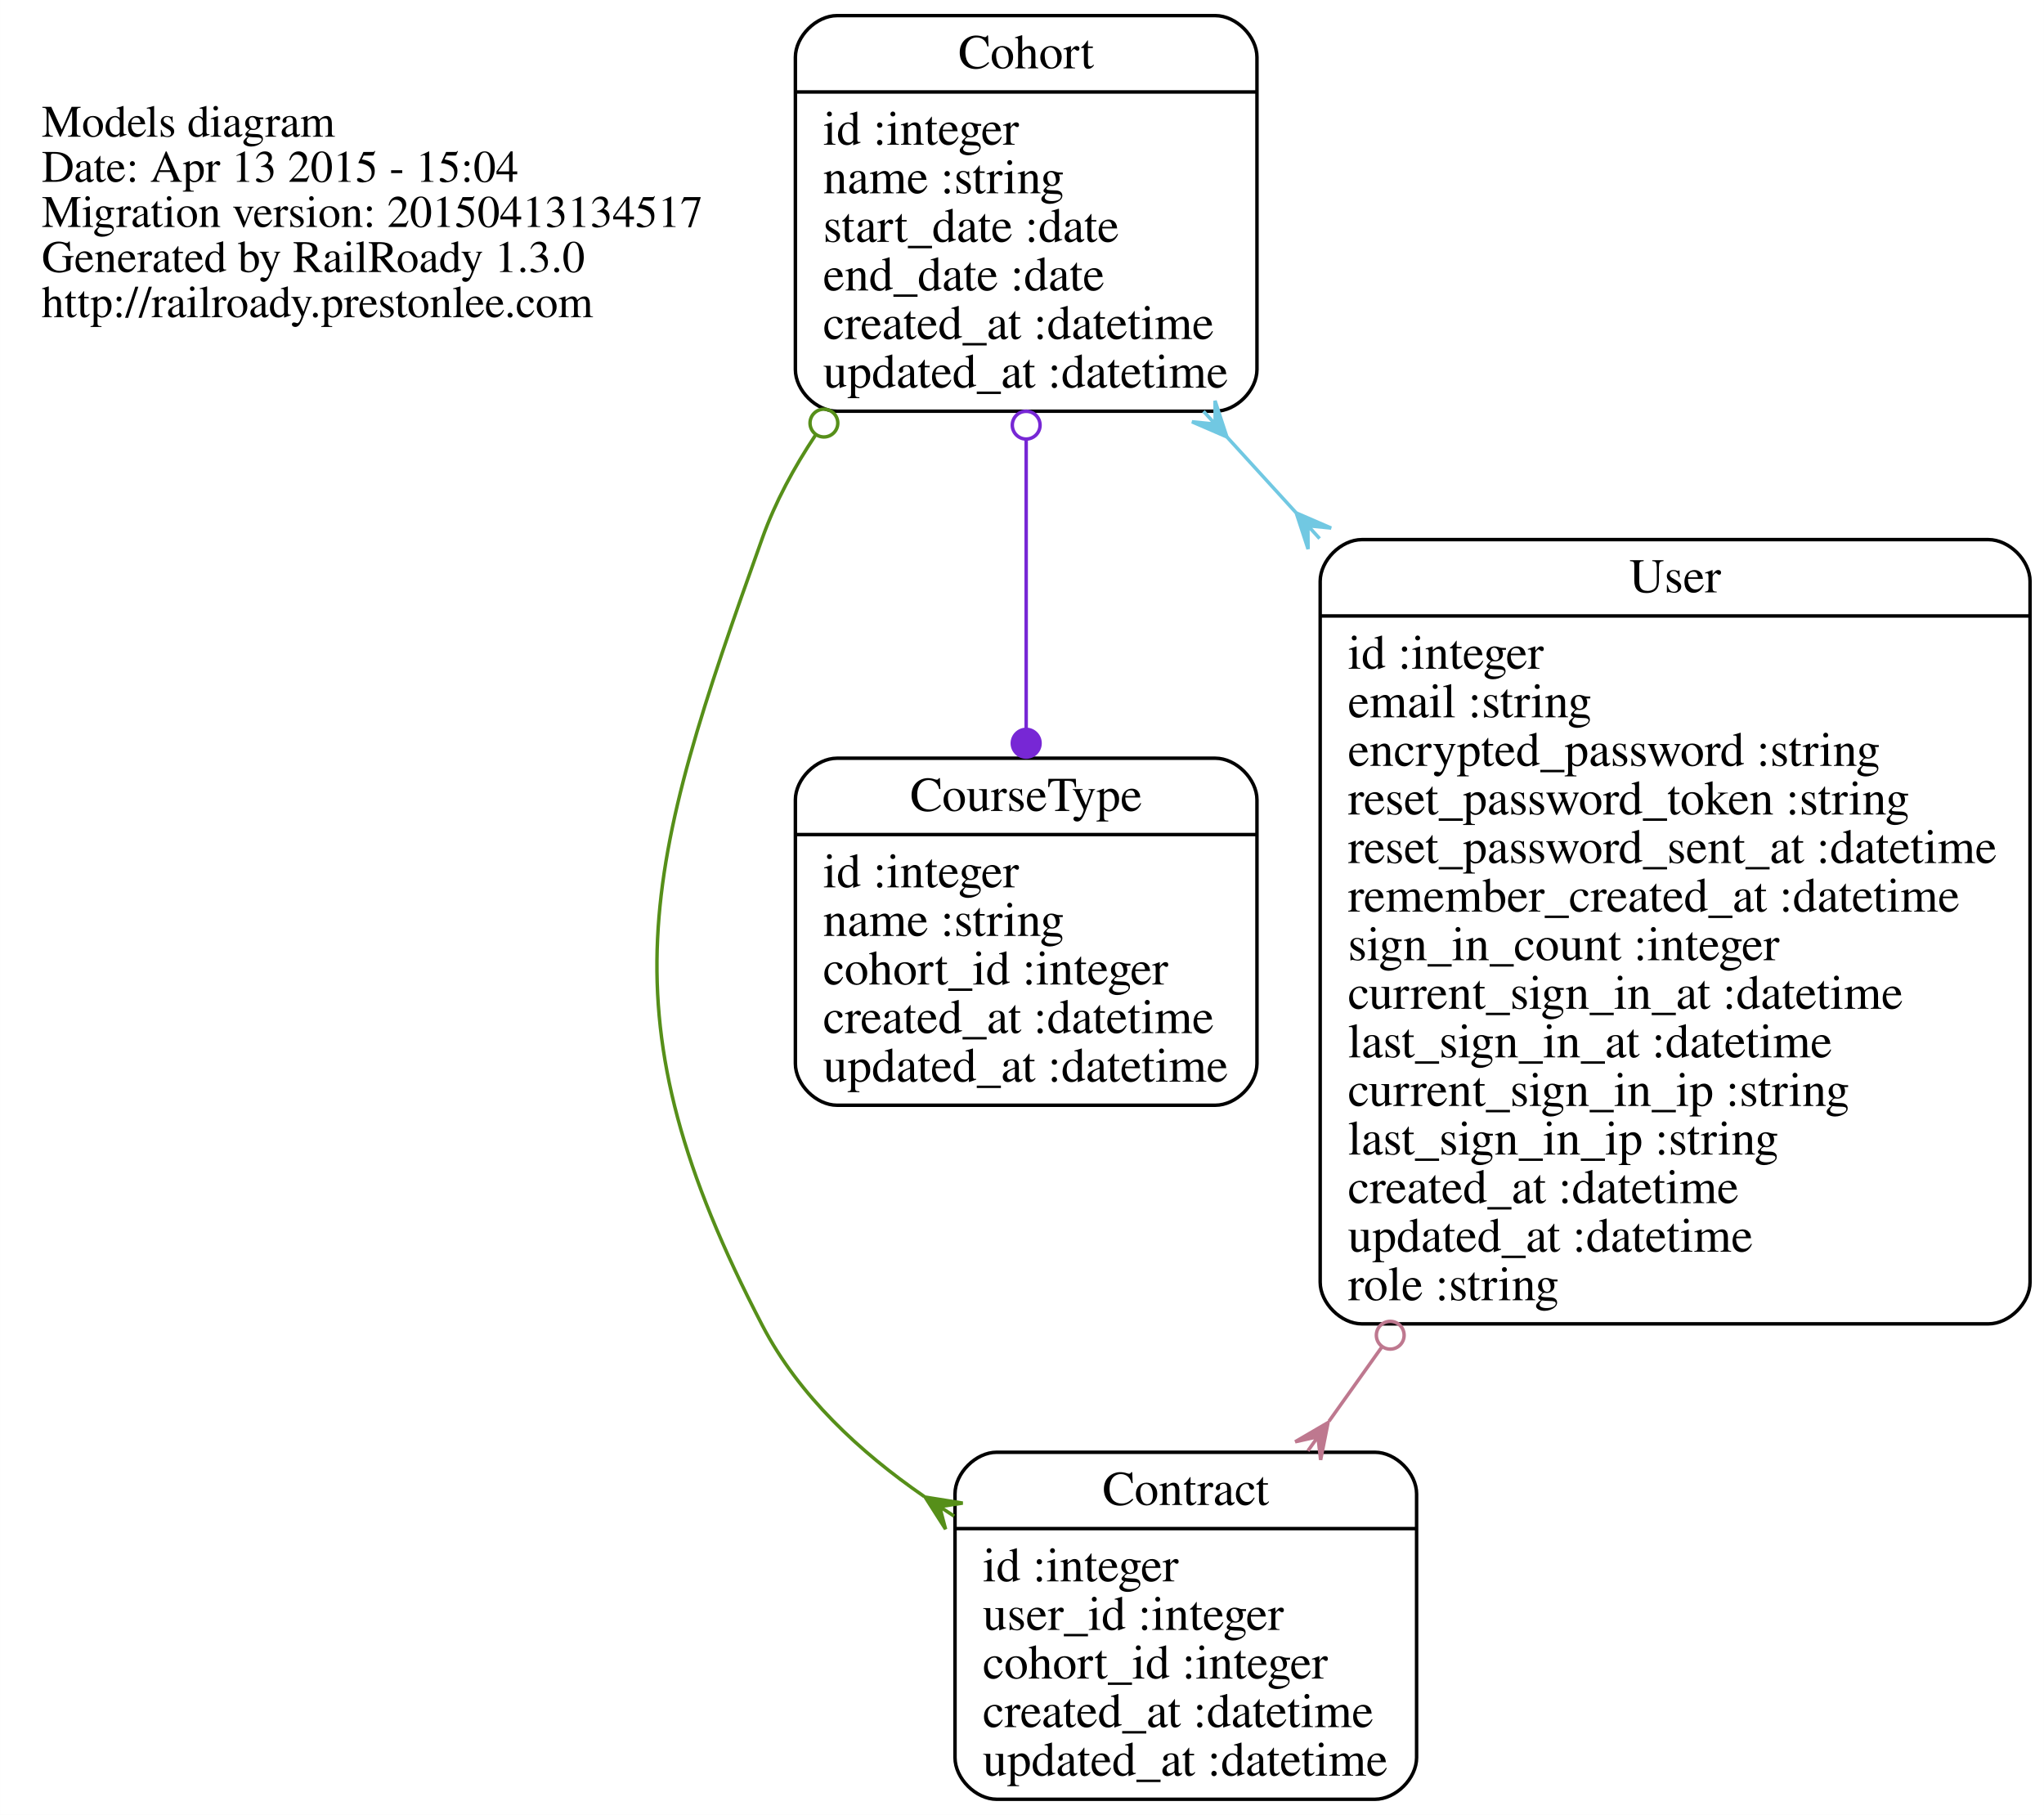
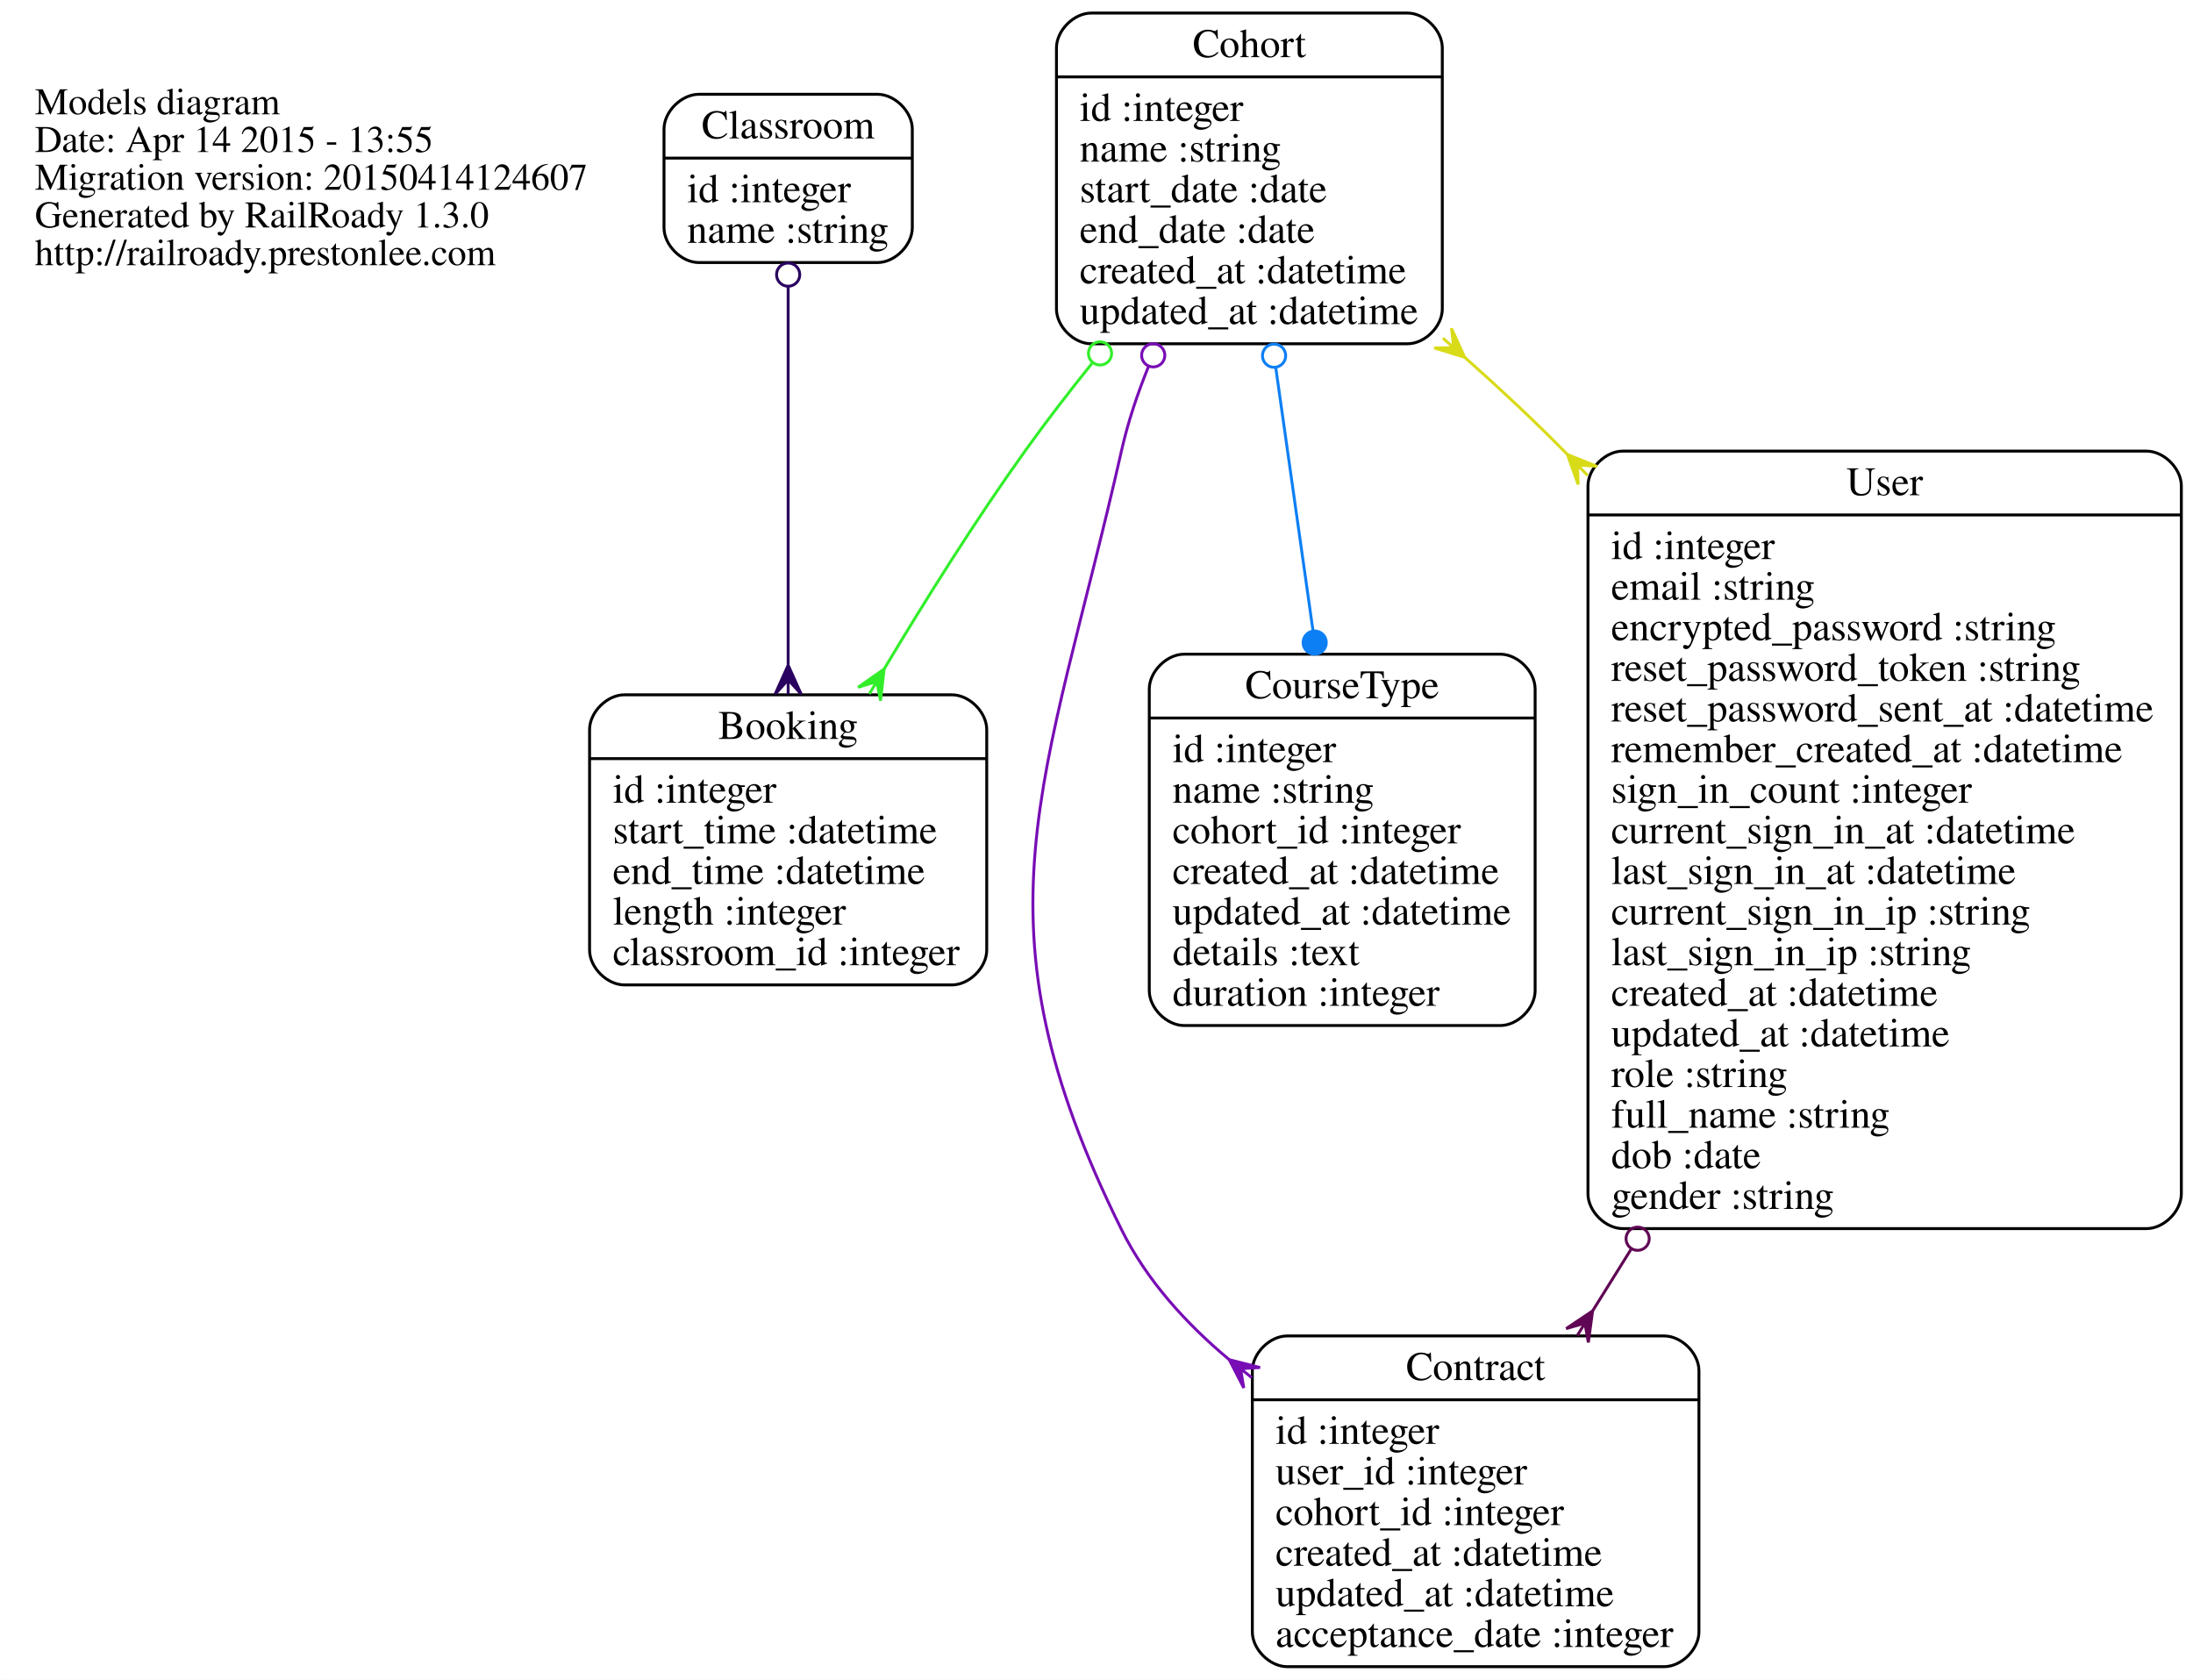
- <svg xmlns="http://www.w3.org/2000/svg" width="589pt" height="523pt" viewBox="0.00 0.00 588.97 523.00">
-   <g id="graph0" class="graph" transform="scale(1 1) rotate(0) translate(4 519)">
-     <polygon fill="white" stroke="none" points="-4,4 -4,-519 584.966,-519 584.966,4 -4,4" />
+ <svg xmlns="http://www.w3.org/2000/svg" width="756pt" height="579pt" viewBox="0.00 0.00 755.97 579.00">
+   <g id="graph0" class="graph" transform="scale(1 1) rotate(0) translate(4 575)">
+     <polygon fill="white" stroke="none" points="-4,4 -4,-575 751.966,-575 751.966,4 -4,4" />
    <g id="node1" class="node">
-       <text text-anchor="start" x="8" y="-479.6" font-family="Times,serif" font-size="13.00">Models diagram</text>
-       <text text-anchor="start" x="8" y="-466.6" font-family="Times,serif" font-size="13.00">Date: Apr 13 2015 - 15:04</text>
-       <text text-anchor="start" x="8" y="-453.6" font-family="Times,serif" font-size="13.00">Migration version: 20150413134517</text>
-       <text text-anchor="start" x="8" y="-440.6" font-family="Times,serif" font-size="13.00">Generated by RailRoady 1.3.0</text>
-       <text text-anchor="start" x="8" y="-427.6" font-family="Times,serif" font-size="13.00">http://railroady.prestonlee.com</text>
+       <text text-anchor="start" x="8" y="-535.6" font-family="Times,serif" font-size="13.00">Models diagram</text>
+       <text text-anchor="start" x="8" y="-522.6" font-family="Times,serif" font-size="13.00">Date: Apr 14 2015 - 13:55</text>
+       <text text-anchor="start" x="8" y="-509.6" font-family="Times,serif" font-size="13.00">Migration version: 20150414124607</text>
+       <text text-anchor="start" x="8" y="-496.6" font-family="Times,serif" font-size="13.00">Generated by RailRoady 1.3.0</text>
+       <text text-anchor="start" x="8" y="-483.6" font-family="Times,serif" font-size="13.00">http://railroady.prestonlee.com</text>
    </g>
    <g id="node2" class="node">
-       <path fill="none" stroke="black" d="M237.182,-400.5C237.182,-400.5 346.193,-400.5 346.193,-400.5 352.193,-400.5 358.193,-406.5 358.193,-412.5 358.193,-412.5 358.193,-502.5 358.193,-502.5 358.193,-508.5 352.193,-514.5 346.193,-514.5 346.193,-514.5 237.182,-514.5 237.182,-514.5 231.182,-514.5 225.182,-508.5 225.182,-502.5 225.182,-502.5 225.182,-412.5 225.182,-412.5 225.182,-406.5 231.182,-400.5 237.182,-400.5" />
-       <text text-anchor="middle" x="291.688" y="-499.3" font-family="Times,serif" font-size="14.00">Cohort</text>
-       <polyline fill="none" stroke="black" points="225.182,-492.5 358.193,-492.5 " />
-       <text text-anchor="start" x="233.182" y="-477.3" font-family="Times,serif" font-size="14.00">id :integer</text>
-       <text text-anchor="start" x="233.182" y="-463.3" font-family="Times,serif" font-size="14.00">name :string</text>
-       <text text-anchor="start" x="233.182" y="-449.3" font-family="Times,serif" font-size="14.00">start_date :date</text>
-       <text text-anchor="start" x="233.182" y="-435.3" font-family="Times,serif" font-size="14.00">end_date :date</text>
-       <text text-anchor="start" x="233.182" y="-421.3" font-family="Times,serif" font-size="14.00">created_at :datetime</text>
-       <text text-anchor="start" x="233.182" y="-407.3" font-family="Times,serif" font-size="14.00">updated_at :datetime</text>
+       <path fill="none" stroke="black" d="M211.231,-235.5C211.231,-235.5 324.145,-235.5 324.145,-235.5 330.145,-235.5 336.145,-241.5 336.145,-247.5 336.145,-247.5 336.145,-323.5 336.145,-323.5 336.145,-329.5 330.145,-335.5 324.145,-335.5 324.145,-335.5 211.231,-335.5 211.231,-335.5 205.231,-335.5 199.231,-329.5 199.231,-323.5 199.231,-323.5 199.231,-247.5 199.231,-247.5 199.231,-241.5 205.231,-235.5 211.231,-235.5" />
+       <text text-anchor="middle" x="267.688" y="-320.3" font-family="Times,serif" font-size="14.00">Booking</text>
+       <polyline fill="none" stroke="black" points="199.231,-313.5 336.145,-313.5 " />
+       <text text-anchor="start" x="207.231" y="-298.3" font-family="Times,serif" font-size="14.00">id :integer</text>
+       <text text-anchor="start" x="207.231" y="-284.3" font-family="Times,serif" font-size="14.00">start_time :datetime</text>
+       <text text-anchor="start" x="207.231" y="-270.3" font-family="Times,serif" font-size="14.00">end_time :datetime</text>
+       <text text-anchor="start" x="207.231" y="-256.3" font-family="Times,serif" font-size="14.00">length :integer</text>
+       <text text-anchor="start" x="207.231" y="-242.3" font-family="Times,serif" font-size="14.00">classroom_id :integer</text>
    </g>
    <g id="node3" class="node">
-       <path fill="none" stroke="black" d="M283.182,-0.5C283.182,-0.5 392.193,-0.5 392.193,-0.5 398.193,-0.5 404.193,-6.5 404.193,-12.5 404.193,-12.5 404.193,-88.5 404.193,-88.5 404.193,-94.5 398.193,-100.5 392.193,-100.5 392.193,-100.5 283.182,-100.5 283.182,-100.5 277.182,-100.5 271.182,-94.5 271.182,-88.5 271.182,-88.5 271.182,-12.5 271.182,-12.5 271.182,-6.5 277.182,-0.5 283.182,-0.5" />
-       <text text-anchor="middle" x="337.688" y="-85.3" font-family="Times,serif" font-size="14.00">Contract</text>
-       <polyline fill="none" stroke="black" points="271.182,-78.5 404.193,-78.5 " />
-       <text text-anchor="start" x="279.182" y="-63.3" font-family="Times,serif" font-size="14.00">id :integer</text>
-       <text text-anchor="start" x="279.182" y="-49.3" font-family="Times,serif" font-size="14.00">user_id :integer</text>
-       <text text-anchor="start" x="279.182" y="-35.3" font-family="Times,serif" font-size="14.00">cohort_id :integer</text>
-       <text text-anchor="start" x="279.182" y="-21.3" font-family="Times,serif" font-size="14.00">created_at :datetime</text>
-       <text text-anchor="start" x="279.182" y="-7.3" font-family="Times,serif" font-size="14.00">updated_at :datetime</text>
+       <path fill="none" stroke="black" d="M236.889,-484.5C236.889,-484.5 298.486,-484.5 298.486,-484.5 304.486,-484.5 310.486,-490.5 310.486,-496.5 310.486,-496.5 310.486,-530.5 310.486,-530.5 310.486,-536.5 304.486,-542.5 298.486,-542.5 298.486,-542.5 236.889,-542.5 236.889,-542.5 230.889,-542.5 224.889,-536.5 224.889,-530.5 224.889,-530.5 224.889,-496.5 224.889,-496.5 224.889,-490.5 230.889,-484.5 236.889,-484.5" />
+       <text text-anchor="middle" x="267.688" y="-527.3" font-family="Times,serif" font-size="14.00">Classroom</text>
+       <polyline fill="none" stroke="black" points="224.889,-520.5 310.486,-520.5 " />
+       <text text-anchor="start" x="232.889" y="-505.3" font-family="Times,serif" font-size="14.00">id :integer</text>
+       <text text-anchor="start" x="232.889" y="-491.3" font-family="Times,serif" font-size="14.00">name :string</text>
    </g>
    <g id="edge1" class="edge">
-       <path fill="none" stroke="#568f19" d="M231.013,-393.66C224.775,-384.301 219.381,-374.313 215.688,-364 181.673,-269.018 169.121,-226.499 215.688,-137 226.144,-116.904 243.726,-100.551 262.334,-87.732" />
-       <ellipse fill="none" stroke="#568f19" cx="233.402" cy="-397.08" rx="4" ry="4" />
-       <polygon fill="#568f19" stroke="#568f19" points="262.572,-87.575 273.402,-85.853 266.753,-84.833 270.934,-82.09 270.934,-82.09 270.934,-82.09 266.753,-84.833 268.465,-78.327 262.572,-87.575 262.572,-87.575" />
+       <path fill="none" stroke="#2a025f" d="M267.688,-476.086C267.688,-440.976 267.688,-387.234 267.688,-345.922" />
+       <ellipse fill="none" stroke="#2a025f" cx="267.688" cy="-480.334" rx="4" ry="4" />
+       <polygon fill="#2a025f" stroke="#2a025f" points="267.688,-345.706 272.188,-335.706 267.688,-340.706 267.688,-335.706 267.688,-335.706 267.688,-335.706 267.688,-340.706 263.188,-335.706 267.688,-345.706 267.688,-345.706" />
    </g>
    <g id="node4" class="node">
-       <path fill="none" stroke="black" d="M237.182,-200.5C237.182,-200.5 346.193,-200.5 346.193,-200.5 352.193,-200.5 358.193,-206.5 358.193,-212.5 358.193,-212.5 358.193,-288.5 358.193,-288.5 358.193,-294.5 352.193,-300.5 346.193,-300.5 346.193,-300.5 237.182,-300.5 237.182,-300.5 231.182,-300.5 225.182,-294.5 225.182,-288.5 225.182,-288.5 225.182,-212.5 225.182,-212.5 225.182,-206.5 231.182,-200.5 237.182,-200.5" />
-       <text text-anchor="middle" x="291.688" y="-285.3" font-family="Times,serif" font-size="14.00">CourseType</text>
-       <polyline fill="none" stroke="black" points="225.182,-278.5 358.193,-278.5 " />
-       <text text-anchor="start" x="233.182" y="-263.3" font-family="Times,serif" font-size="14.00">id :integer</text>
-       <text text-anchor="start" x="233.182" y="-249.3" font-family="Times,serif" font-size="14.00">name :string</text>
-       <text text-anchor="start" x="233.182" y="-235.3" font-family="Times,serif" font-size="14.00">cohort_id :integer</text>
-       <text text-anchor="start" x="233.182" y="-221.3" font-family="Times,serif" font-size="14.00">created_at :datetime</text>
-       <text text-anchor="start" x="233.182" y="-207.3" font-family="Times,serif" font-size="14.00">updated_at :datetime</text>
+       <path fill="none" stroke="black" d="M372.182,-456.5C372.182,-456.5 481.193,-456.5 481.193,-456.5 487.193,-456.5 493.193,-462.5 493.193,-468.5 493.193,-468.5 493.193,-558.5 493.193,-558.5 493.193,-564.5 487.193,-570.5 481.193,-570.5 481.193,-570.5 372.182,-570.5 372.182,-570.5 366.182,-570.5 360.182,-564.5 360.182,-558.5 360.182,-558.5 360.182,-468.5 360.182,-468.5 360.182,-462.5 366.182,-456.5 372.182,-456.5" />
+       <text text-anchor="middle" x="426.688" y="-555.3" font-family="Times,serif" font-size="14.00">Cohort</text>
+       <polyline fill="none" stroke="black" points="360.182,-548.5 493.193,-548.5 " />
+       <text text-anchor="start" x="368.182" y="-533.3" font-family="Times,serif" font-size="14.00">id :integer</text>
+       <text text-anchor="start" x="368.182" y="-519.3" font-family="Times,serif" font-size="14.00">name :string</text>
+       <text text-anchor="start" x="368.182" y="-505.3" font-family="Times,serif" font-size="14.00">start_date :date</text>
+       <text text-anchor="start" x="368.182" y="-491.3" font-family="Times,serif" font-size="14.00">end_date :date</text>
+       <text text-anchor="start" x="368.182" y="-477.3" font-family="Times,serif" font-size="14.00">created_at :datetime</text>
+       <text text-anchor="start" x="368.182" y="-463.3" font-family="Times,serif" font-size="14.00">updated_at :datetime</text>
+     </g>
+     <g id="edge5" class="edge">
+       <path fill="none" stroke="#32ee2a" d="M372.534,-449.885C364.636,-440.063 356.784,-429.887 349.688,-420 332.455,-395.989 315.079,-368.311 300.785,-344.404" />
+       <ellipse fill="none" stroke="#32ee2a" cx="375.203" cy="-453.175" rx="4" ry="4" />
+       <polygon fill="#32ee2a" stroke="#32ee2a" points="300.77,-344.379 299.534,-333.483 298.217,-340.08 295.664,-335.78 295.664,-335.78 295.664,-335.78 298.217,-340.08 291.795,-338.078 300.77,-344.379 300.77,-344.379" />
+     </g>
+     <g id="node5" class="node">
+       <path fill="none" stroke="black" d="M439.706,-0.5C439.706,-0.5 569.669,-0.5 569.669,-0.5 575.669,-0.5 581.669,-6.5 581.669,-12.5 581.669,-12.5 581.669,-102.5 581.669,-102.5 581.669,-108.5 575.669,-114.5 569.669,-114.5 569.669,-114.5 439.706,-114.5 439.706,-114.5 433.706,-114.5 427.706,-108.5 427.706,-102.5 427.706,-102.5 427.706,-12.5 427.706,-12.5 427.706,-6.5 433.706,-0.5 439.706,-0.5" />
+       <text text-anchor="middle" x="504.688" y="-99.3" font-family="Times,serif" font-size="14.00">Contract</text>
+       <polyline fill="none" stroke="black" points="427.706,-92.5 581.669,-92.5 " />
+       <text text-anchor="start" x="435.706" y="-77.3" font-family="Times,serif" font-size="14.00">id :integer</text>
+       <text text-anchor="start" x="435.706" y="-63.3" font-family="Times,serif" font-size="14.00">user_id :integer</text>
+       <text text-anchor="start" x="435.706" y="-49.3" font-family="Times,serif" font-size="14.00">cohort_id :integer</text>
+       <text text-anchor="start" x="435.706" y="-35.3" font-family="Times,serif" font-size="14.00">created_at :datetime</text>
+       <text text-anchor="start" x="435.706" y="-21.3" font-family="Times,serif" font-size="14.00">updated_at :datetime</text>
+       <text text-anchor="start" x="435.706" y="-7.3" font-family="Times,serif" font-size="14.00">acceptance_date :integer</text>
+     </g>
+     <g id="edge2" class="edge">
+       <path fill="none" stroke="#780db5" d="M391.939,-448.739C388.128,-439.334 384.85,-429.581 382.688,-420 356.364,-303.378 329.5,-258.073 382.688,-151 391.247,-133.769 404.719,-118.887 419.642,-106.404" />
+       <ellipse fill="none" stroke="#780db5" cx="393.538" cy="-452.513" rx="4" ry="4" />
+       <polygon fill="#780db5" stroke="#780db5" points="419.739,-106.326 430.364,-103.614 423.649,-103.21 427.56,-100.094 427.56,-100.094 427.56,-100.094 423.649,-103.21 424.755,-96.575 419.739,-106.326 419.739,-106.326" />
+     </g>
+     <g id="node6" class="node">
+       <path fill="none" stroke="black" d="M404.182,-221.5C404.182,-221.5 513.193,-221.5 513.193,-221.5 519.193,-221.5 525.193,-227.5 525.193,-233.5 525.193,-233.5 525.193,-337.5 525.193,-337.5 525.193,-343.5 519.193,-349.5 513.193,-349.5 513.193,-349.5 404.182,-349.5 404.182,-349.5 398.182,-349.5 392.182,-343.5 392.182,-337.5 392.182,-337.5 392.182,-233.5 392.182,-233.5 392.182,-227.5 398.182,-221.5 404.182,-221.5" />
+       <text text-anchor="middle" x="458.688" y="-334.3" font-family="Times,serif" font-size="14.00">CourseType</text>
+       <polyline fill="none" stroke="black" points="392.182,-327.5 525.193,-327.5 " />
+       <text text-anchor="start" x="400.182" y="-312.3" font-family="Times,serif" font-size="14.00">id :integer</text>
+       <text text-anchor="start" x="400.182" y="-298.3" font-family="Times,serif" font-size="14.00">name :string</text>
+       <text text-anchor="start" x="400.182" y="-284.3" font-family="Times,serif" font-size="14.00">cohort_id :integer</text>
+       <text text-anchor="start" x="400.182" y="-270.3" font-family="Times,serif" font-size="14.00">created_at :datetime</text>
+       <text text-anchor="start" x="400.182" y="-256.3" font-family="Times,serif" font-size="14.00">updated_at :datetime</text>
+       <text text-anchor="start" x="400.182" y="-242.3" font-family="Times,serif" font-size="14.00">details :text</text>
+       <text text-anchor="start" x="400.182" y="-228.3" font-family="Times,serif" font-size="14.00">duration :integer</text>
+     </g>
+     <g id="edge4" class="edge">
+       <path fill="none" stroke="#0d7ff4" d="M435.792,-448.204C439.795,-419.928 444.511,-386.62 448.62,-357.605" />
+       <ellipse fill="none" stroke="#0d7ff4" cx="435.2" cy="-452.384" rx="4" ry="4" />
+       <ellipse fill="#0d7ff4" stroke="#0d7ff4" cx="449.201" cy="-353.503" rx="4" ry="4" />
+     </g>
+     <g id="node7" class="node">
+       <path fill="none" stroke="black" d="M555.41,-151.5C555.41,-151.5 735.966,-151.5 735.966,-151.5 741.966,-151.5 747.966,-157.5 747.966,-163.5 747.966,-163.5 747.966,-407.5 747.966,-407.5 747.966,-413.5 741.966,-419.5 735.966,-419.5 735.966,-419.5 555.41,-419.5 555.41,-419.5 549.41,-419.5 543.41,-413.5 543.41,-407.5 543.41,-407.5 543.41,-163.5 543.41,-163.5 543.41,-157.5 549.41,-151.5 555.41,-151.5" />
+       <text text-anchor="middle" x="645.688" y="-404.3" font-family="Times,serif" font-size="14.00">User</text>
+       <polyline fill="none" stroke="black" points="543.41,-397.5 747.966,-397.5 " />
+       <text text-anchor="start" x="551.41" y="-382.3" font-family="Times,serif" font-size="14.00">id :integer</text>
+       <text text-anchor="start" x="551.41" y="-368.3" font-family="Times,serif" font-size="14.00">email :string</text>
+       <text text-anchor="start" x="551.41" y="-354.3" font-family="Times,serif" font-size="14.00">encrypted_password :string</text>
+       <text text-anchor="start" x="551.41" y="-340.3" font-family="Times,serif" font-size="14.00">reset_password_token :string</text>
+       <text text-anchor="start" x="551.41" y="-326.3" font-family="Times,serif" font-size="14.00">reset_password_sent_at :datetime</text>
+       <text text-anchor="start" x="551.41" y="-312.3" font-family="Times,serif" font-size="14.00">remember_created_at :datetime</text>
+       <text text-anchor="start" x="551.41" y="-298.3" font-family="Times,serif" font-size="14.00">sign_in_count :integer</text>
+       <text text-anchor="start" x="551.41" y="-284.3" font-family="Times,serif" font-size="14.00">current_sign_in_at :datetime</text>
+       <text text-anchor="start" x="551.41" y="-270.3" font-family="Times,serif" font-size="14.00">last_sign_in_at :datetime</text>
+       <text text-anchor="start" x="551.41" y="-256.3" font-family="Times,serif" font-size="14.00">current_sign_in_ip :string</text>
+       <text text-anchor="start" x="551.41" y="-242.3" font-family="Times,serif" font-size="14.00">last_sign_in_ip :string</text>
+       <text text-anchor="start" x="551.41" y="-228.3" font-family="Times,serif" font-size="14.00">created_at :datetime</text>
+       <text text-anchor="start" x="551.41" y="-214.3" font-family="Times,serif" font-size="14.00">updated_at :datetime</text>
+       <text text-anchor="start" x="551.41" y="-200.3" font-family="Times,serif" font-size="14.00">role :string</text>
+       <text text-anchor="start" x="551.41" y="-186.3" font-family="Times,serif" font-size="14.00">full_name :string</text>
+       <text text-anchor="start" x="551.41" y="-172.3" font-family="Times,serif" font-size="14.00">dob :date</text>
+       <text text-anchor="start" x="551.41" y="-158.3" font-family="Times,serif" font-size="14.00">gender :string</text>
    </g>
    <g id="edge3" class="edge">
-       <path fill="none" stroke="#7727d5" d="M291.688,-392.293C291.688,-365.641 291.688,-334.955 291.688,-309.047" />
-       <ellipse fill="none" stroke="#7727d5" cx="291.688" cy="-396.483" rx="4" ry="4" />
-       <ellipse fill="#7727d5" stroke="#7727d5" cx="291.688" cy="-304.815" rx="4" ry="4" />
+       <path fill="none" stroke="#d8db17" d="M500.985,-451.772C512.566,-441.487 524.169,-430.674 534.688,-420 535.223,-419.457 535.759,-418.911 536.295,-418.363" />
+       <polygon fill="#d8db17" stroke="#d8db17" points="500.9,-451.847 490.418,-455.069 497.144,-455.148 493.389,-458.449 493.389,-458.449 493.389,-458.449 497.144,-455.148 496.36,-461.829 500.9,-451.847 500.9,-451.847" />
+       <polygon fill="#d8db17" stroke="#d8db17" points="536.332,-418.325 546.511,-414.246 539.801,-414.724 543.27,-411.123 543.27,-411.123 543.27,-411.123 539.801,-414.724 540.029,-408.001 536.332,-418.325 536.332,-418.325" />
    </g>
-     <g id="node5" class="node">
-       <path fill="none" stroke="black" d="M388.41,-137.5C388.41,-137.5 568.966,-137.5 568.966,-137.5 574.966,-137.5 580.966,-143.5 580.966,-149.5 580.966,-149.5 580.966,-351.5 580.966,-351.5 580.966,-357.5 574.966,-363.5 568.966,-363.5 568.966,-363.5 388.41,-363.5 388.41,-363.5 382.41,-363.5 376.41,-357.5 376.41,-351.5 376.41,-351.5 376.41,-149.5 376.41,-149.5 376.41,-143.5 382.41,-137.5 388.41,-137.5" />
-       <text text-anchor="middle" x="478.688" y="-348.3" font-family="Times,serif" font-size="14.00">User</text>
-       <polyline fill="none" stroke="black" points="376.41,-341.5 580.966,-341.5 " />
-       <text text-anchor="start" x="384.41" y="-326.3" font-family="Times,serif" font-size="14.00">id :integer</text>
-       <text text-anchor="start" x="384.41" y="-312.3" font-family="Times,serif" font-size="14.00">email :string</text>
-       <text text-anchor="start" x="384.41" y="-298.3" font-family="Times,serif" font-size="14.00">encrypted_password :string</text>
-       <text text-anchor="start" x="384.41" y="-284.3" font-family="Times,serif" font-size="14.00">reset_password_token :string</text>
-       <text text-anchor="start" x="384.41" y="-270.3" font-family="Times,serif" font-size="14.00">reset_password_sent_at :datetime</text>
-       <text text-anchor="start" x="384.41" y="-256.3" font-family="Times,serif" font-size="14.00">remember_created_at :datetime</text>
-       <text text-anchor="start" x="384.41" y="-242.3" font-family="Times,serif" font-size="14.00">sign_in_count :integer</text>
-       <text text-anchor="start" x="384.41" y="-228.3" font-family="Times,serif" font-size="14.00">current_sign_in_at :datetime</text>
-       <text text-anchor="start" x="384.41" y="-214.3" font-family="Times,serif" font-size="14.00">last_sign_in_at :datetime</text>
-       <text text-anchor="start" x="384.41" y="-200.3" font-family="Times,serif" font-size="14.00">current_sign_in_ip :string</text>
-       <text text-anchor="start" x="384.41" y="-186.3" font-family="Times,serif" font-size="14.00">last_sign_in_ip :string</text>
-       <text text-anchor="start" x="384.41" y="-172.3" font-family="Times,serif" font-size="14.00">created_at :datetime</text>
-       <text text-anchor="start" x="384.41" y="-158.3" font-family="Times,serif" font-size="14.00">updated_at :datetime</text>
-       <text text-anchor="start" x="384.41" y="-144.3" font-family="Times,serif" font-size="14.00">role :string</text>
-     </g>
-     <g id="edge2" class="edge">
-       <path fill="none" stroke="#71c8e2" d="M349.538,-393.081C355.952,-386.05 362.63,-378.729 369.422,-371.284" />
-       <polygon fill="#71c8e2" stroke="#71c8e2" points="349.526,-393.095 339.462,-397.45 346.156,-396.789 342.786,-400.483 342.786,-400.483 342.786,-400.483 346.156,-396.789 346.111,-403.516 349.526,-393.095 349.526,-393.095" />
-       <polygon fill="#71c8e2" stroke="#71c8e2" points="369.507,-371.19 379.571,-366.835 372.876,-367.496 376.246,-363.802 376.246,-363.802 376.246,-363.802 372.876,-367.496 372.921,-360.77 369.507,-371.19 369.507,-371.19" />
-     </g>
-     <g id="edge4" class="edge">
-       <path fill="none" stroke="#be788f" d="M394.248,-130.925C389.003,-123.56 383.866,-116.346 378.958,-109.454" />
-       <ellipse fill="none" stroke="#be788f" cx="396.597" cy="-134.224" rx="4" ry="4" />
-       <polygon fill="#be788f" stroke="#be788f" points="378.675,-109.056 376.539,-98.3 375.774,-104.983 372.874,-100.91 372.874,-100.91 372.874,-100.91 375.774,-104.983 369.208,-103.521 378.675,-109.056 378.675,-109.056" />
+     <g id="edge6" class="edge">
+       <path fill="none" stroke="#600654" d="M558.354,-144.518C553.788,-137.199 549.321,-130.04 545.038,-123.175" />
+       <ellipse fill="none" stroke="#600654" cx="560.531" cy="-148.008" rx="4" ry="4" />
+       <polygon fill="#600654" stroke="#600654" points="545.01,-123.13 543.534,-112.263 542.363,-118.887 539.716,-114.645 539.716,-114.645 539.716,-114.645 542.363,-118.887 535.899,-117.027 545.01,-123.13 545.01,-123.13" />
    </g>
  </g>
</svg>
